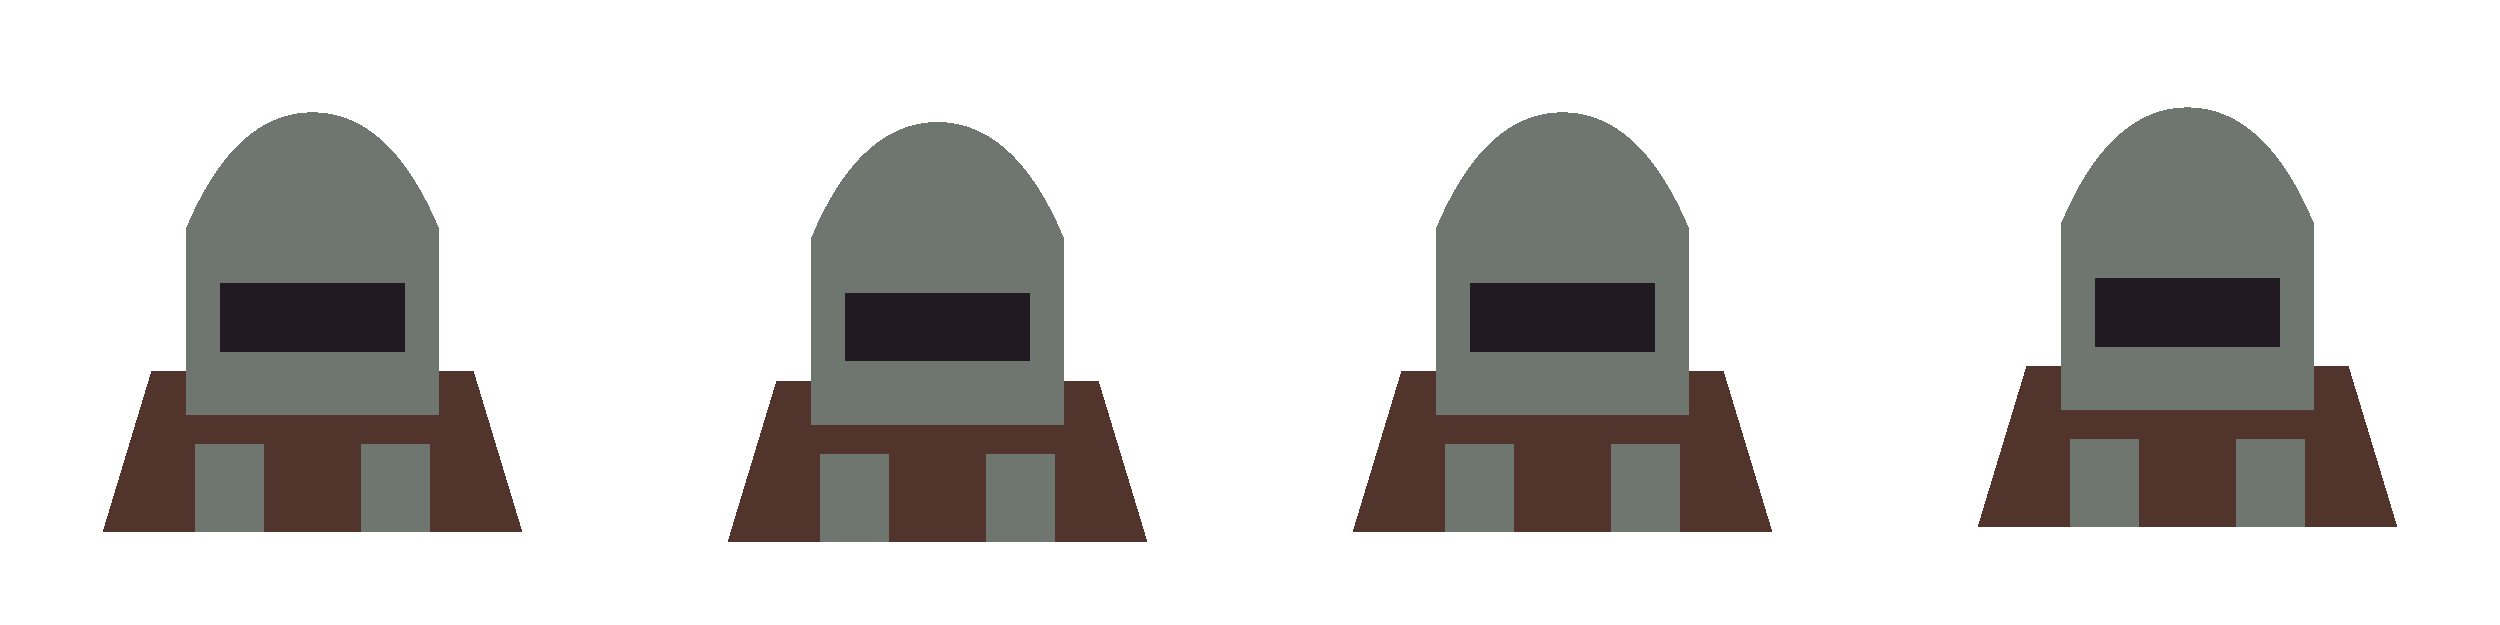
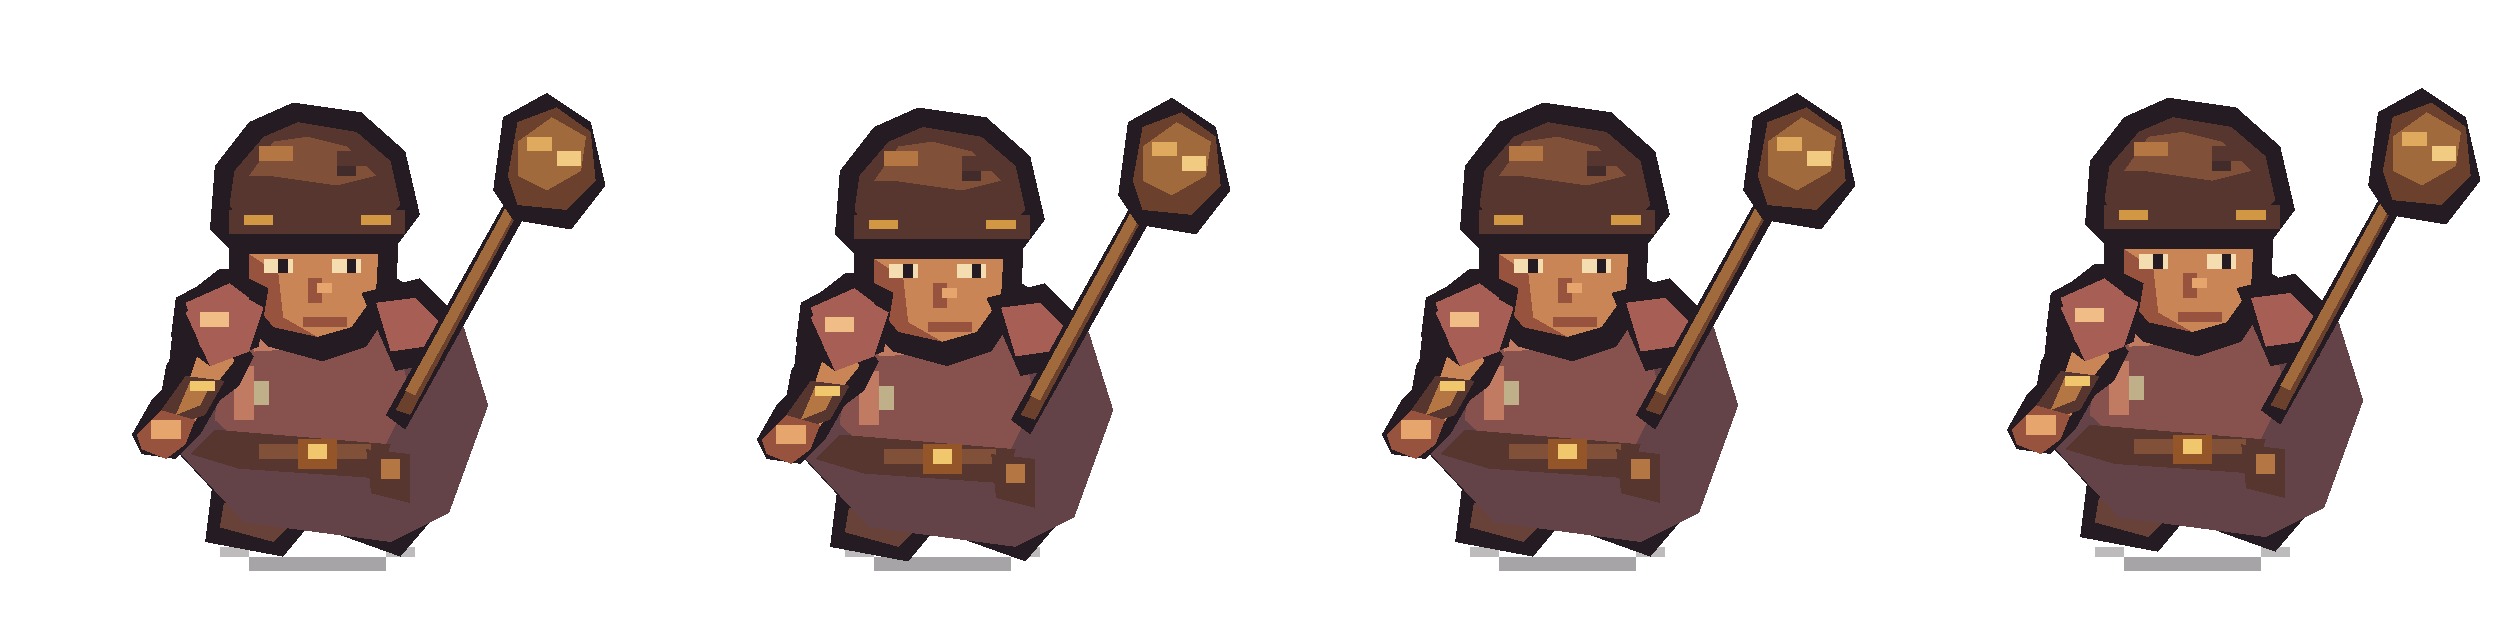
<svg xmlns="http://www.w3.org/2000/svg" width="512" height="128" viewBox="0 0 512 128" shape-rendering="crispEdges">
  <g transform="translate(0 0)">
-     <path d="M31 76h66l10 33H21z" fill="#51352d" />
-     <circle cx="64" cy="53" r="19" fill="#c98a5a" />
-     <path d="M38 47q10-24 26-24t26 24v38H38z" fill="#6f756f" />
-     <path d="M45 58h38v14H45z" fill="#211a22" />
-     <path d="M40 91h14v18H40zM74 91h14v18H74z" fill="#6f756f" />
+     <g transform="translate(0 0)">
+       <rect x="45" y="112" width="6" height="2" fill="#241b23" opacity="0.3" />
+       <rect x="51" y="114" width="28" height="3" fill="#241b23" opacity="0.4" />
+       <rect x="79" y="112" width="6" height="2" fill="#241b23" opacity="0.3" />
+       <path d="M45 87L61 88L63 108L58 114L42 111Z" fill="#241b23" />
+       <path d="M68 88L83 85L88 107L82 114L68 109Z" fill="#241b23" />
+       <path d="M48 90L58 91L60 107L56 111L45 108Z" fill="#684238" />
+       <path d="M71 91L80 89L84 106L80 110L71 107Z" fill="#684238" />
+       <rect x="48" y="97" width="6" height="3" fill="#b47743" />
+       <rect x="73" y="98" width="6" height="3" fill="#b47743" />
+       <path d="M40 64L49 65L53 76L47 86L40 90L32 86L34 75Z" fill="#241b23" />
+       <path d="M41 68L47 68L49 76L44 82L38 85L35 82L38 75Z" fill="#98533f" />
+       <path d="M75 64L84 64L94 75L91 86L83 90L76 82Z" fill="#241b23" />
+       <path d="M78 67L83 68L90 76L88 83L82 84L78 78Z" fill="#c98556" />
+       <rect x="85" y="76" width="6" height="4" fill="#e5a56d" />
+       <path d="M36 62L45 55L78 55L91 63L96 79L88 101L76 107L46 103L33 89Z" fill="#241b23" />
+       <path d="M40 66L49 59L82 59L95 67L100 83L92 105L80 111L50 107L37 93Z" fill="#634347" />
+       <path d="M49 67L56 62L72 62L81 68L84 81L77 95L53 94L44 86L45 74Z" fill="#87524d" />
+       <path d="M51 68L57 63L69 63L76 68L69 71L52 72Z" fill="#c17b62" />
+       <rect x="48" y="75" width="4" height="11" fill="#c17b62" />
+       <rect x="52" y="78" width="3" height="5" fill="#c0b089" />
+       <path d="M44 88L80 91L78 98L49 96L39 93Z" fill="#56362f" />
+       <rect x="53" y="91" width="23" height="3" fill="#805039" />
+       <rect x="61" y="90" width="8" height="6" fill="#945528" />
+       <rect x="63" y="91" width="4" height="3" fill="#f1c76d" />
+       <path d="M75 92L84 93L84 103L76 101Z" fill="#56362f" />
+       <rect x="78" y="94" width="4" height="4" fill="#b47743" />
+       <path d="M40 68L48 68L52 73L49 79L45 82L41 89L36 94L29 93L27 89L31 82L36 77L36 72Z" fill="#241b23" />
+       <path d="M41 71L47 71L48 74L44 79L41 85L36 91L31 90L31 88L35 82L39 77Z" fill="#c98556" />
+       <path d="M38 77L46 78L42 85L36 87L33 84Z" fill="#56362f" />
+       <path d="M39 78L43 79L41 83L36 85Z" fill="#b47743" />
+       <rect x="39" y="78" width="5" height="2" fill="#f1c76d" />
+       <path d="M33 84L40 86L38 91L34 94L29 92L28 89Z" fill="#98533f" />
+       <rect x="31" y="86" width="6" height="4" fill="#e5a56d" />
+       <path d="M47 39L54 33L74 34L82 42L81 62L75 71L66 74L55 71L47 63Z" fill="#241b23" />
+       <path d="M51 41L56 37L72 37L78 43L77 60L72 67L65 69L57 67L51 61Z" fill="#c98556" />
+       <path d="M51 52L57 56L58 65L65 69L56 67L51 61Z" fill="#98533f" />
+       <rect x="55" y="47" width="7" height="4" fill="#f4ddb1" />
+       <rect x="69" y="47" width="7" height="4" fill="#f4ddb1" />
+       <rect x="58" y="48" width="3" height="4" fill="#241b23" />
+       <rect x="71" y="48" width="3" height="4" fill="#241b23" />
+       <rect x="57" y="45" width="8" height="2" fill="#56362f" />
+       <rect x="68" y="45" width="8" height="2" fill="#56362f" />
+       <rect x="63" y="57" width="3" height="5" fill="#98533f" />
+       <rect x="65" y="58" width="3" height="2" fill="#e5a56d" />
+       <rect x="62" y="65" width="9" height="2" fill="#98533f" />
+       <path d="M36 61L47 55L55 59L53 71L43 75L35 69Z" fill="#241b23" />
+       <path d="M38 62L47 58L51 61L49 68L41 71Z" fill="#a65e55" />
+       <rect x="40" y="63" width="6" height="3" fill="#e0a06e" />
+       <path d="M74 60L86 57L94 65L91 74L81 76Z" fill="#241b23" />
+       <path d="M77 62L85 61L90 66L87 71L80 72Z" fill="#a65e55" />
+       <path d="M38 64L47 59L54 63L51 72L43 75Z" fill="#a65e55" />
+       <rect x="41" y="64" width="6" height="3" fill="#f0bd86" />
+       <path d="M43 47L44 34L51 25L60 21L74 23L83 31L86 44L80 52L48 52Z" fill="#241b23" />
+       <path d="M47 42L48 35L54 28L61 25L73 27L80 33L82 42L77 47L50 47Z" fill="#56362f" />
+       <path d="M51 36L56 29L63 28L71 30L77 36L69 38L55 36Z" fill="#805039" />
+       <rect x="53" y="30" width="7" height="3" fill="#b47743" />
+       <rect x="69" y="31" width="7" height="3" fill="#56362f" />
+       <rect x="47" y="43" width="36" height="5" fill="#56362f" />
+       <rect x="50" y="44" width="6" height="2" fill="#d19743" />
+       <rect x="74" y="44" width="6" height="2" fill="#d19743" />
+       <path d="MM55 31L55 38L58 40" fill="none" stroke="#e1ad6a" stroke-width="2" stroke-linecap="square" shape-rendering="crispEdges" />
+       <rect x="69" y="34" width="4" height="2" fill="#422b2b" />
+       <rect x="54" y="53" width="6" height="3" fill="#f4ddb1" />
+       <rect x="57" y="53" width="2" height="3" fill="#241b23" />
+       <rect x="68" y="53" width="6" height="3" fill="#f4ddb1" />
+       <rect x="71" y="53" width="2" height="3" fill="#241b23" />
+       <g transform="translate(0 0)">
+         <path d="M79 85L83 88L111 38L107 35Z" fill="#241b23" />
+         <path d="M81 84L84 85L109 38L107 37Z" fill="#6b412e" />
+         <path d="M83 80L85 81L108 39L106 38Z" fill="#a06a3c" />
+         <path d="M101 39L103 24L112 19L121 25L124 38L117 47L105 45Z" fill="#241b23" />
+         <path d="M104 36L106 25L114 22L121 27L122 37L116 43L106 42Z" fill="#6b412e" />
+         <path d="M106 29L113 24L120 28L119 35L112 39L106 36Z" fill="#a06a3c" />
+         <rect x="108" y="28" width="5" height="3" fill="#dfaa5d" />
+         <rect x="114" y="31" width="5" height="3" fill="#f0cb81" />
+       </g>
+     </g>
  </g>
-   <g transform="translate(128 2)">
-     <path d="M31 76h66l10 33H21z" fill="#51352d" />
-     <circle cx="64" cy="53" r="19" fill="#c98a5a" />
-     <path d="M38 47q10-24 26-24t26 24v38H38z" fill="#6f756f" />
-     <path d="M45 58h38v14H45z" fill="#211a22" />
-     <path d="M40 91h14v18H40zM74 91h14v18H74z" fill="#6f756f" />
+   <g transform="translate(128 0)">
+     <g transform="translate(0 1)">
+       <rect x="45" y="111" width="6" height="2" fill="#241b23" opacity="0.3" />
+       <rect x="51" y="113" width="28" height="3" fill="#241b23" opacity="0.4" />
+       <rect x="79" y="111" width="6" height="2" fill="#241b23" opacity="0.3" />
+       <path d="M45 87L61 88L63 108L58 114L42 111Z" fill="#241b23" />
+       <path d="M68 88L83 85L88 107L82 114L68 109Z" fill="#241b23" />
+       <path d="M48 90L58 91L60 107L56 111L45 108Z" fill="#684238" />
+       <path d="M71 91L80 89L84 106L80 110L71 107Z" fill="#684238" />
+       <rect x="49" y="97" width="6" height="3" fill="#b47743" />
+       <rect x="72" y="98" width="6" height="3" fill="#b47743" />
+       <path d="M40 64L49 65L53 76L47 86L40 90L32 86L34 75Z" fill="#241b23" />
+       <path d="M41 68L47 68L49 76L44 82L38 85L35 82L38 75Z" fill="#98533f" />
+       <path d="M75 64L84 64L94 75L91 86L83 90L76 82Z" fill="#241b23" />
+       <path d="M78 67L83 68L90 76L88 83L82 84L78 78Z" fill="#c98556" />
+       <rect x="85" y="76" width="6" height="4" fill="#e5a56d" />
+       <path d="M36 62L45 55L78 55L91 63L96 79L88 101L76 107L46 103L33 89Z" fill="#241b23" />
+       <path d="M40 66L49 59L82 59L95 67L100 83L92 105L80 111L50 107L37 93Z" fill="#634347" />
+       <path d="M49 67L56 62L72 62L81 68L84 81L77 95L53 94L44 86L45 74Z" fill="#87524d" />
+       <path d="M51 68L57 63L69 63L76 68L69 71L52 72Z" fill="#c17b62" />
+       <rect x="48" y="75" width="4" height="11" fill="#c17b62" />
+       <rect x="52" y="78" width="3" height="5" fill="#c0b089" />
+       <path d="M44 88L80 91L78 98L49 96L39 93Z" fill="#56362f" />
+       <rect x="53" y="91" width="23" height="3" fill="#805039" />
+       <rect x="61" y="90" width="8" height="6" fill="#945528" />
+       <rect x="63" y="91" width="4" height="3" fill="#f1c76d" />
+       <path d="M75 92L84 93L84 103L76 101Z" fill="#56362f" />
+       <rect x="78" y="94" width="4" height="4" fill="#b47743" />
+       <path d="M40 68L48 68L52 73L49 79L45 82L41 89L36 94L29 93L27 89L31 82L36 77L36 72Z" fill="#241b23" />
+       <path d="M41 71L47 71L48 74L44 79L41 85L36 91L31 90L31 88L35 82L39 77Z" fill="#c98556" />
+       <path d="M38 77L46 78L42 85L36 87L33 84Z" fill="#56362f" />
+       <path d="M39 78L43 79L41 83L36 85Z" fill="#b47743" />
+       <rect x="39" y="78" width="5" height="2" fill="#f1c76d" />
+       <path d="M33 84L40 86L38 91L34 94L29 92L28 89Z" fill="#98533f" />
+       <rect x="31" y="86" width="6" height="4" fill="#e5a56d" />
+       <path d="M47 39L54 33L74 34L82 42L81 62L75 71L66 74L55 71L47 63Z" fill="#241b23" />
+       <path d="M51 41L56 37L72 37L78 43L77 60L72 67L65 69L57 67L51 61Z" fill="#c98556" />
+       <path d="M51 52L57 56L58 65L65 69L56 67L51 61Z" fill="#98533f" />
+       <rect x="55" y="47" width="7" height="4" fill="#f4ddb1" />
+       <rect x="69" y="47" width="7" height="4" fill="#f4ddb1" />
+       <rect x="58" y="48" width="3" height="4" fill="#241b23" />
+       <rect x="71" y="48" width="3" height="4" fill="#241b23" />
+       <rect x="57" y="45" width="8" height="2" fill="#56362f" />
+       <rect x="68" y="45" width="8" height="2" fill="#56362f" />
+       <rect x="63" y="57" width="3" height="5" fill="#98533f" />
+       <rect x="65" y="58" width="3" height="2" fill="#e5a56d" />
+       <rect x="62" y="65" width="9" height="2" fill="#98533f" />
+       <path d="M36 61L47 55L55 59L53 71L43 75L35 69Z" fill="#241b23" />
+       <path d="M38 62L47 58L51 61L49 68L41 71Z" fill="#a65e55" />
+       <rect x="40" y="63" width="6" height="3" fill="#e0a06e" />
+       <path d="M74 60L86 57L94 65L91 74L81 76Z" fill="#241b23" />
+       <path d="M77 62L85 61L90 66L87 71L80 72Z" fill="#a65e55" />
+       <path d="M38 64L47 59L54 63L51 72L43 75Z" fill="#a65e55" />
+       <rect x="41" y="64" width="6" height="3" fill="#f0bd86" />
+       <path d="M43 47L44 34L51 25L60 21L74 23L83 31L86 44L80 52L48 52Z" fill="#241b23" />
+       <path d="M47 42L48 35L54 28L61 25L73 27L80 33L82 42L77 47L50 47Z" fill="#56362f" />
+       <path d="M51 36L56 29L63 28L71 30L77 36L69 38L55 36Z" fill="#805039" />
+       <rect x="53" y="30" width="7" height="3" fill="#b47743" />
+       <rect x="69" y="31" width="7" height="3" fill="#56362f" />
+       <rect x="47" y="43" width="36" height="5" fill="#56362f" />
+       <rect x="50" y="44" width="6" height="2" fill="#d19743" />
+       <rect x="74" y="44" width="6" height="2" fill="#d19743" />
+       <path d="MM55 31L55 38L58 40" fill="none" stroke="#e1ad6a" stroke-width="2" stroke-linecap="square" shape-rendering="crispEdges" />
+       <rect x="69" y="34" width="4" height="2" fill="#422b2b" />
+       <rect x="54" y="53" width="6" height="3" fill="#f4ddb1" />
+       <rect x="57" y="53" width="2" height="3" fill="#241b23" />
+       <rect x="68" y="53" width="6" height="3" fill="#f4ddb1" />
+       <rect x="71" y="53" width="2" height="3" fill="#241b23" />
+       <g transform="translate(0 0)">
+         <path d="M79 85L83 88L111 38L107 35Z" fill="#241b23" />
+         <path d="M81 84L84 85L109 38L107 37Z" fill="#6b412e" />
+         <path d="M83 80L85 81L108 39L106 38Z" fill="#a06a3c" />
+         <path d="M101 39L103 24L112 19L121 25L124 38L117 47L105 45Z" fill="#241b23" />
+         <path d="M104 36L106 25L114 22L121 27L122 37L116 43L106 42Z" fill="#6b412e" />
+         <path d="M106 29L113 24L120 28L119 35L112 39L106 36Z" fill="#a06a3c" />
+         <rect x="108" y="28" width="5" height="3" fill="#dfaa5d" />
+         <rect x="114" y="31" width="5" height="3" fill="#f0cb81" />
+       </g>
+     </g>
  </g>
  <g transform="translate(256 0)">
-     <path d="M31 76h66l10 33H21z" fill="#51352d" />
-     <circle cx="64" cy="53" r="19" fill="#c98a5a" />
-     <path d="M38 47q10-24 26-24t26 24v38H38z" fill="#6f756f" />
-     <path d="M45 58h38v14H45z" fill="#211a22" />
-     <path d="M40 91h14v18H40zM74 91h14v18H74z" fill="#6f756f" />
+     <g transform="translate(0 0)">
+       <rect x="45" y="112" width="6" height="2" fill="#241b23" opacity="0.3" />
+       <rect x="51" y="114" width="28" height="3" fill="#241b23" opacity="0.4" />
+       <rect x="79" y="112" width="6" height="2" fill="#241b23" opacity="0.3" />
+       <path d="M45 87L61 88L63 108L58 114L42 111Z" fill="#241b23" />
+       <path d="M68 88L83 85L88 107L82 114L68 109Z" fill="#241b23" />
+       <path d="M48 90L58 91L60 107L56 111L45 108Z" fill="#684238" />
+       <path d="M71 91L80 89L84 106L80 110L71 107Z" fill="#684238" />
+       <rect x="48" y="97" width="6" height="3" fill="#b47743" />
+       <rect x="73" y="98" width="6" height="3" fill="#b47743" />
+       <path d="M40 64L49 65L53 76L47 86L40 90L32 86L34 75Z" fill="#241b23" />
+       <path d="M41 68L47 68L49 76L44 82L38 85L35 82L38 75Z" fill="#98533f" />
+       <path d="M75 64L84 64L94 75L91 86L83 90L76 82Z" fill="#241b23" />
+       <path d="M78 67L83 68L90 76L88 83L82 84L78 78Z" fill="#c98556" />
+       <rect x="85" y="76" width="6" height="4" fill="#e5a56d" />
+       <path d="M36 62L45 55L78 55L91 63L96 79L88 101L76 107L46 103L33 89Z" fill="#241b23" />
+       <path d="M40 66L49 59L82 59L95 67L100 83L92 105L80 111L50 107L37 93Z" fill="#634347" />
+       <path d="M49 67L56 62L72 62L81 68L84 81L77 95L53 94L44 86L45 74Z" fill="#87524d" />
+       <path d="M51 68L57 63L69 63L76 68L69 71L52 72Z" fill="#c17b62" />
+       <rect x="48" y="75" width="4" height="11" fill="#c17b62" />
+       <rect x="52" y="78" width="3" height="5" fill="#c0b089" />
+       <path d="M44 88L80 91L78 98L49 96L39 93Z" fill="#56362f" />
+       <rect x="53" y="91" width="23" height="3" fill="#805039" />
+       <rect x="61" y="90" width="8" height="6" fill="#945528" />
+       <rect x="63" y="91" width="4" height="3" fill="#f1c76d" />
+       <path d="M75 92L84 93L84 103L76 101Z" fill="#56362f" />
+       <rect x="78" y="94" width="4" height="4" fill="#b47743" />
+       <path d="M40 68L48 68L52 73L49 79L45 82L41 89L36 94L29 93L27 89L31 82L36 77L36 72Z" fill="#241b23" />
+       <path d="M41 71L47 71L48 74L44 79L41 85L36 91L31 90L31 88L35 82L39 77Z" fill="#c98556" />
+       <path d="M38 77L46 78L42 85L36 87L33 84Z" fill="#56362f" />
+       <path d="M39 78L43 79L41 83L36 85Z" fill="#b47743" />
+       <rect x="39" y="78" width="5" height="2" fill="#f1c76d" />
+       <path d="M33 84L40 86L38 91L34 94L29 92L28 89Z" fill="#98533f" />
+       <rect x="31" y="86" width="6" height="4" fill="#e5a56d" />
+       <path d="M47 39L54 33L74 34L82 42L81 62L75 71L66 74L55 71L47 63Z" fill="#241b23" />
+       <path d="M51 41L56 37L72 37L78 43L77 60L72 67L65 69L57 67L51 61Z" fill="#c98556" />
+       <path d="M51 52L57 56L58 65L65 69L56 67L51 61Z" fill="#98533f" />
+       <rect x="55" y="47" width="7" height="4" fill="#f4ddb1" />
+       <rect x="69" y="47" width="7" height="4" fill="#f4ddb1" />
+       <rect x="58" y="48" width="3" height="4" fill="#241b23" />
+       <rect x="71" y="48" width="3" height="4" fill="#241b23" />
+       <rect x="57" y="45" width="8" height="2" fill="#56362f" />
+       <rect x="68" y="45" width="8" height="2" fill="#56362f" />
+       <rect x="63" y="57" width="3" height="5" fill="#98533f" />
+       <rect x="65" y="58" width="3" height="2" fill="#e5a56d" />
+       <rect x="62" y="65" width="9" height="2" fill="#98533f" />
+       <path d="M36 61L47 55L55 59L53 71L43 75L35 69Z" fill="#241b23" />
+       <path d="M38 62L47 58L51 61L49 68L41 71Z" fill="#a65e55" />
+       <rect x="40" y="63" width="6" height="3" fill="#e0a06e" />
+       <path d="M74 60L86 57L94 65L91 74L81 76Z" fill="#241b23" />
+       <path d="M77 62L85 61L90 66L87 71L80 72Z" fill="#a65e55" />
+       <path d="M38 64L47 59L54 63L51 72L43 75Z" fill="#a65e55" />
+       <rect x="41" y="64" width="6" height="3" fill="#f0bd86" />
+       <path d="M43 47L44 34L51 25L60 21L74 23L83 31L86 44L80 52L48 52Z" fill="#241b23" />
+       <path d="M47 42L48 35L54 28L61 25L73 27L80 33L82 42L77 47L50 47Z" fill="#56362f" />
+       <path d="M51 36L56 29L63 28L71 30L77 36L69 38L55 36Z" fill="#805039" />
+       <rect x="53" y="30" width="7" height="3" fill="#b47743" />
+       <rect x="69" y="31" width="7" height="3" fill="#56362f" />
+       <rect x="47" y="43" width="36" height="5" fill="#56362f" />
+       <rect x="50" y="44" width="6" height="2" fill="#d19743" />
+       <rect x="74" y="44" width="6" height="2" fill="#d19743" />
+       <path d="MM55 31L55 38L58 40" fill="none" stroke="#e1ad6a" stroke-width="2" stroke-linecap="square" shape-rendering="crispEdges" />
+       <rect x="69" y="34" width="4" height="2" fill="#422b2b" />
+       <rect x="54" y="53" width="6" height="3" fill="#f4ddb1" />
+       <rect x="57" y="53" width="2" height="3" fill="#241b23" />
+       <rect x="68" y="53" width="6" height="3" fill="#f4ddb1" />
+       <rect x="71" y="53" width="2" height="3" fill="#241b23" />
+       <g transform="translate(0 0)">
+         <path d="M79 85L83 88L111 38L107 35Z" fill="#241b23" />
+         <path d="M81 84L84 85L109 38L107 37Z" fill="#6b412e" />
+         <path d="M83 80L85 81L108 39L106 38Z" fill="#a06a3c" />
+         <path d="M101 39L103 24L112 19L121 25L124 38L117 47L105 45Z" fill="#241b23" />
+         <path d="M104 36L106 25L114 22L121 27L122 37L116 43L106 42Z" fill="#6b412e" />
+         <path d="M106 29L113 24L120 28L119 35L112 39L106 36Z" fill="#a06a3c" />
+         <rect x="108" y="28" width="5" height="3" fill="#dfaa5d" />
+         <rect x="114" y="31" width="5" height="3" fill="#f0cb81" />
+       </g>
+     </g>
  </g>
-   <g transform="translate(384 -1)">
-     <path d="M31 76h66l10 33H21z" fill="#51352d" />
-     <circle cx="64" cy="53" r="19" fill="#c98a5a" />
-     <path d="M38 47q10-24 26-24t26 24v38H38z" fill="#6f756f" />
-     <path d="M45 58h38v14H45z" fill="#211a22" />
-     <path d="M40 91h14v18H40zM74 91h14v18H74z" fill="#6f756f" />
+   <g transform="translate(384 0)">
+     <g transform="translate(0 -1)">
+       <rect x="45" y="113" width="6" height="2" fill="#241b23" opacity="0.3" />
+       <rect x="51" y="115" width="28" height="3" fill="#241b23" opacity="0.4" />
+       <rect x="79" y="113" width="6" height="2" fill="#241b23" opacity="0.3" />
+       <path d="M45 87L61 88L63 108L58 114L42 111Z" fill="#241b23" />
+       <path d="M68 88L83 85L88 107L82 114L68 109Z" fill="#241b23" />
+       <path d="M48 90L58 91L60 107L56 111L45 108Z" fill="#684238" />
+       <path d="M71 91L80 89L84 106L80 110L71 107Z" fill="#684238" />
+       <rect x="49" y="97" width="6" height="3" fill="#b47743" />
+       <rect x="72" y="98" width="6" height="3" fill="#b47743" />
+       <path d="M40 64L49 65L53 76L47 86L40 90L32 86L34 75Z" fill="#241b23" />
+       <path d="M41 68L47 68L49 76L44 82L38 85L35 82L38 75Z" fill="#98533f" />
+       <path d="M75 64L84 64L94 75L91 86L83 90L76 82Z" fill="#241b23" />
+       <path d="M78 67L83 68L90 76L88 83L82 84L78 78Z" fill="#c98556" />
+       <rect x="85" y="76" width="6" height="4" fill="#e5a56d" />
+       <path d="M36 62L45 55L78 55L91 63L96 79L88 101L76 107L46 103L33 89Z" fill="#241b23" />
+       <path d="M40 66L49 59L82 59L95 67L100 83L92 105L80 111L50 107L37 93Z" fill="#634347" />
+       <path d="M49 67L56 62L72 62L81 68L84 81L77 95L53 94L44 86L45 74Z" fill="#87524d" />
+       <path d="M51 68L57 63L69 63L76 68L69 71L52 72Z" fill="#c17b62" />
+       <rect x="48" y="75" width="4" height="11" fill="#c17b62" />
+       <rect x="52" y="78" width="3" height="5" fill="#c0b089" />
+       <path d="M44 88L80 91L78 98L49 96L39 93Z" fill="#56362f" />
+       <rect x="53" y="91" width="23" height="3" fill="#805039" />
+       <rect x="61" y="90" width="8" height="6" fill="#945528" />
+       <rect x="63" y="91" width="4" height="3" fill="#f1c76d" />
+       <path d="M75 92L84 93L84 103L76 101Z" fill="#56362f" />
+       <rect x="78" y="94" width="4" height="4" fill="#b47743" />
+       <path d="M40 68L48 68L52 73L49 79L45 82L41 89L36 94L29 93L27 89L31 82L36 77L36 72Z" fill="#241b23" />
+       <path d="M41 71L47 71L48 74L44 79L41 85L36 91L31 90L31 88L35 82L39 77Z" fill="#c98556" />
+       <path d="M38 77L46 78L42 85L36 87L33 84Z" fill="#56362f" />
+       <path d="M39 78L43 79L41 83L36 85Z" fill="#b47743" />
+       <rect x="39" y="78" width="5" height="2" fill="#f1c76d" />
+       <path d="M33 84L40 86L38 91L34 94L29 92L28 89Z" fill="#98533f" />
+       <rect x="31" y="86" width="6" height="4" fill="#e5a56d" />
+       <path d="M47 39L54 33L74 34L82 42L81 62L75 71L66 74L55 71L47 63Z" fill="#241b23" />
+       <path d="M51 41L56 37L72 37L78 43L77 60L72 67L65 69L57 67L51 61Z" fill="#c98556" />
+       <path d="M51 52L57 56L58 65L65 69L56 67L51 61Z" fill="#98533f" />
+       <rect x="55" y="47" width="7" height="4" fill="#f4ddb1" />
+       <rect x="69" y="47" width="7" height="4" fill="#f4ddb1" />
+       <rect x="58" y="48" width="3" height="4" fill="#241b23" />
+       <rect x="71" y="48" width="3" height="4" fill="#241b23" />
+       <rect x="57" y="45" width="8" height="2" fill="#56362f" />
+       <rect x="68" y="45" width="8" height="2" fill="#56362f" />
+       <rect x="63" y="57" width="3" height="5" fill="#98533f" />
+       <rect x="65" y="58" width="3" height="2" fill="#e5a56d" />
+       <rect x="62" y="65" width="9" height="2" fill="#98533f" />
+       <path d="M36 61L47 55L55 59L53 71L43 75L35 69Z" fill="#241b23" />
+       <path d="M38 62L47 58L51 61L49 68L41 71Z" fill="#a65e55" />
+       <rect x="40" y="63" width="6" height="3" fill="#e0a06e" />
+       <path d="M74 60L86 57L94 65L91 74L81 76Z" fill="#241b23" />
+       <path d="M77 62L85 61L90 66L87 71L80 72Z" fill="#a65e55" />
+       <path d="M38 64L47 59L54 63L51 72L43 75Z" fill="#a65e55" />
+       <rect x="41" y="64" width="6" height="3" fill="#f0bd86" />
+       <path d="M43 47L44 34L51 25L60 21L74 23L83 31L86 44L80 52L48 52Z" fill="#241b23" />
+       <path d="M47 42L48 35L54 28L61 25L73 27L80 33L82 42L77 47L50 47Z" fill="#56362f" />
+       <path d="M51 36L56 29L63 28L71 30L77 36L69 38L55 36Z" fill="#805039" />
+       <rect x="53" y="30" width="7" height="3" fill="#b47743" />
+       <rect x="69" y="31" width="7" height="3" fill="#56362f" />
+       <rect x="47" y="43" width="36" height="5" fill="#56362f" />
+       <rect x="50" y="44" width="6" height="2" fill="#d19743" />
+       <rect x="74" y="44" width="6" height="2" fill="#d19743" />
+       <path d="MM55 31L55 38L58 40" fill="none" stroke="#e1ad6a" stroke-width="2" stroke-linecap="square" shape-rendering="crispEdges" />
+       <rect x="69" y="34" width="4" height="2" fill="#422b2b" />
+       <rect x="54" y="53" width="6" height="3" fill="#f4ddb1" />
+       <rect x="57" y="53" width="2" height="3" fill="#241b23" />
+       <rect x="68" y="53" width="6" height="3" fill="#f4ddb1" />
+       <rect x="71" y="53" width="2" height="3" fill="#241b23" />
+       <g transform="translate(0 0)">
+         <path d="M79 85L83 88L111 38L107 35Z" fill="#241b23" />
+         <path d="M81 84L84 85L109 38L107 37Z" fill="#6b412e" />
+         <path d="M83 80L85 81L108 39L106 38Z" fill="#a06a3c" />
+         <path d="M101 39L103 24L112 19L121 25L124 38L117 47L105 45Z" fill="#241b23" />
+         <path d="M104 36L106 25L114 22L121 27L122 37L116 43L106 42Z" fill="#6b412e" />
+         <path d="M106 29L113 24L120 28L119 35L112 39L106 36Z" fill="#a06a3c" />
+         <rect x="108" y="28" width="5" height="3" fill="#dfaa5d" />
+         <rect x="114" y="31" width="5" height="3" fill="#f0cb81" />
+       </g>
+     </g>
  </g>
</svg>
